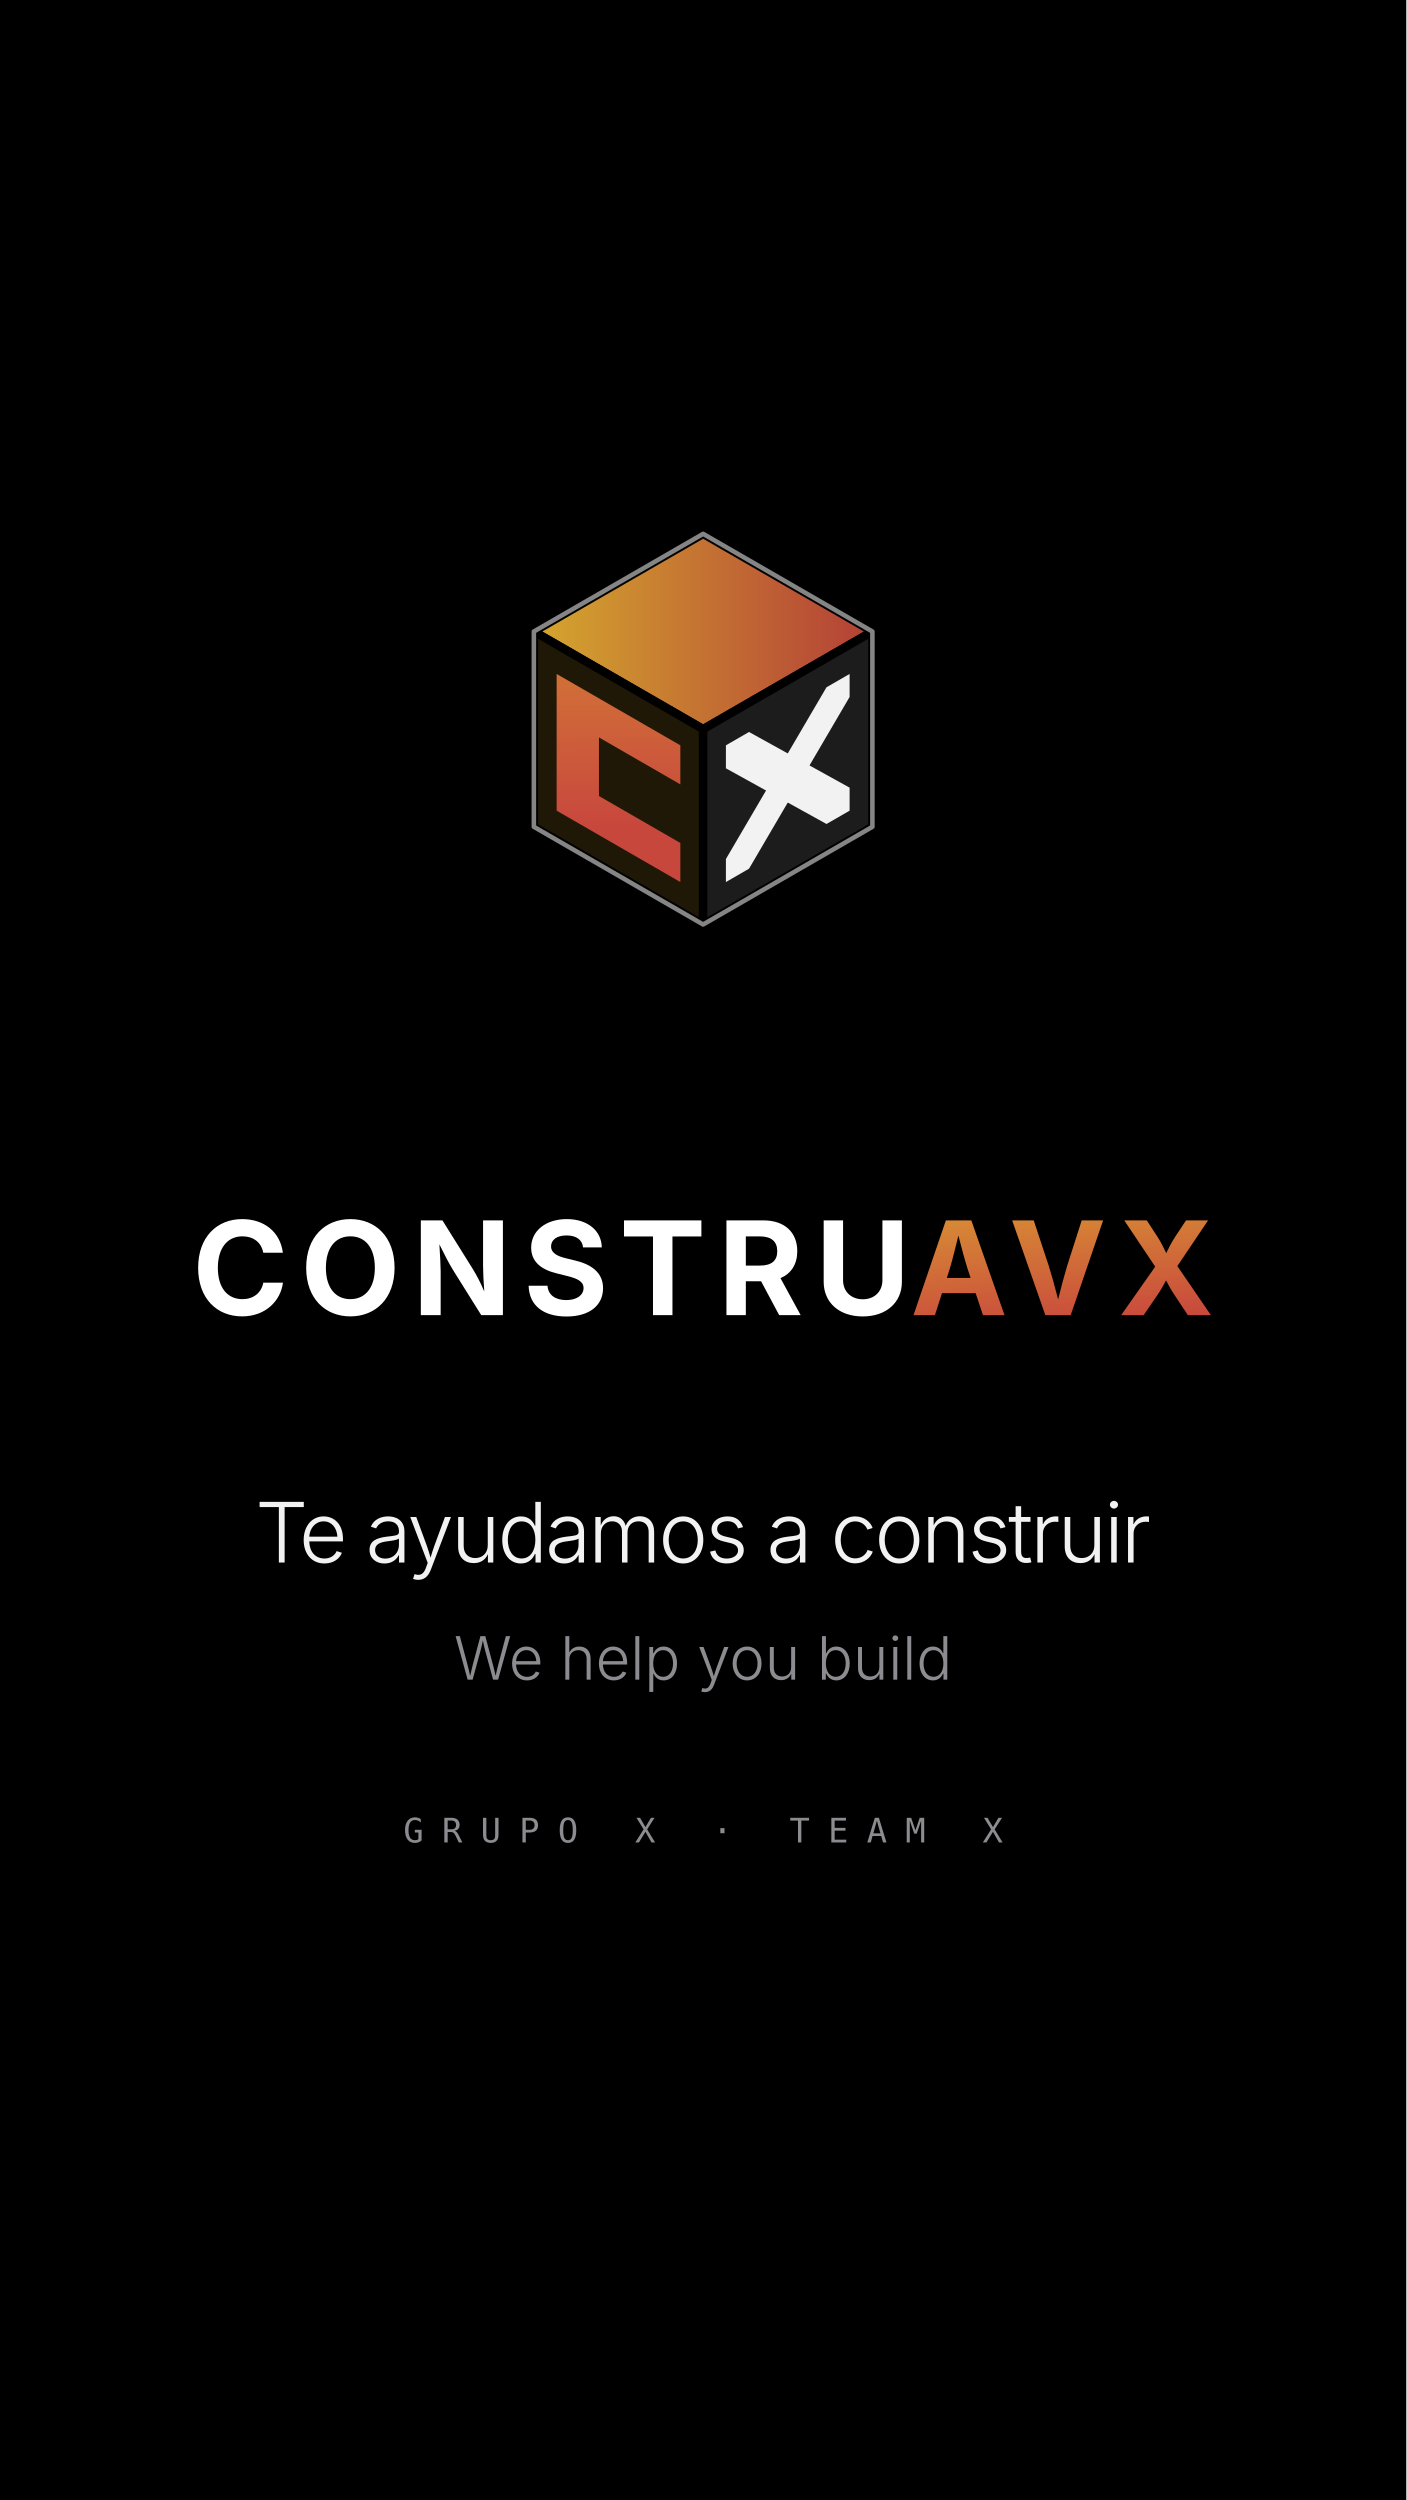
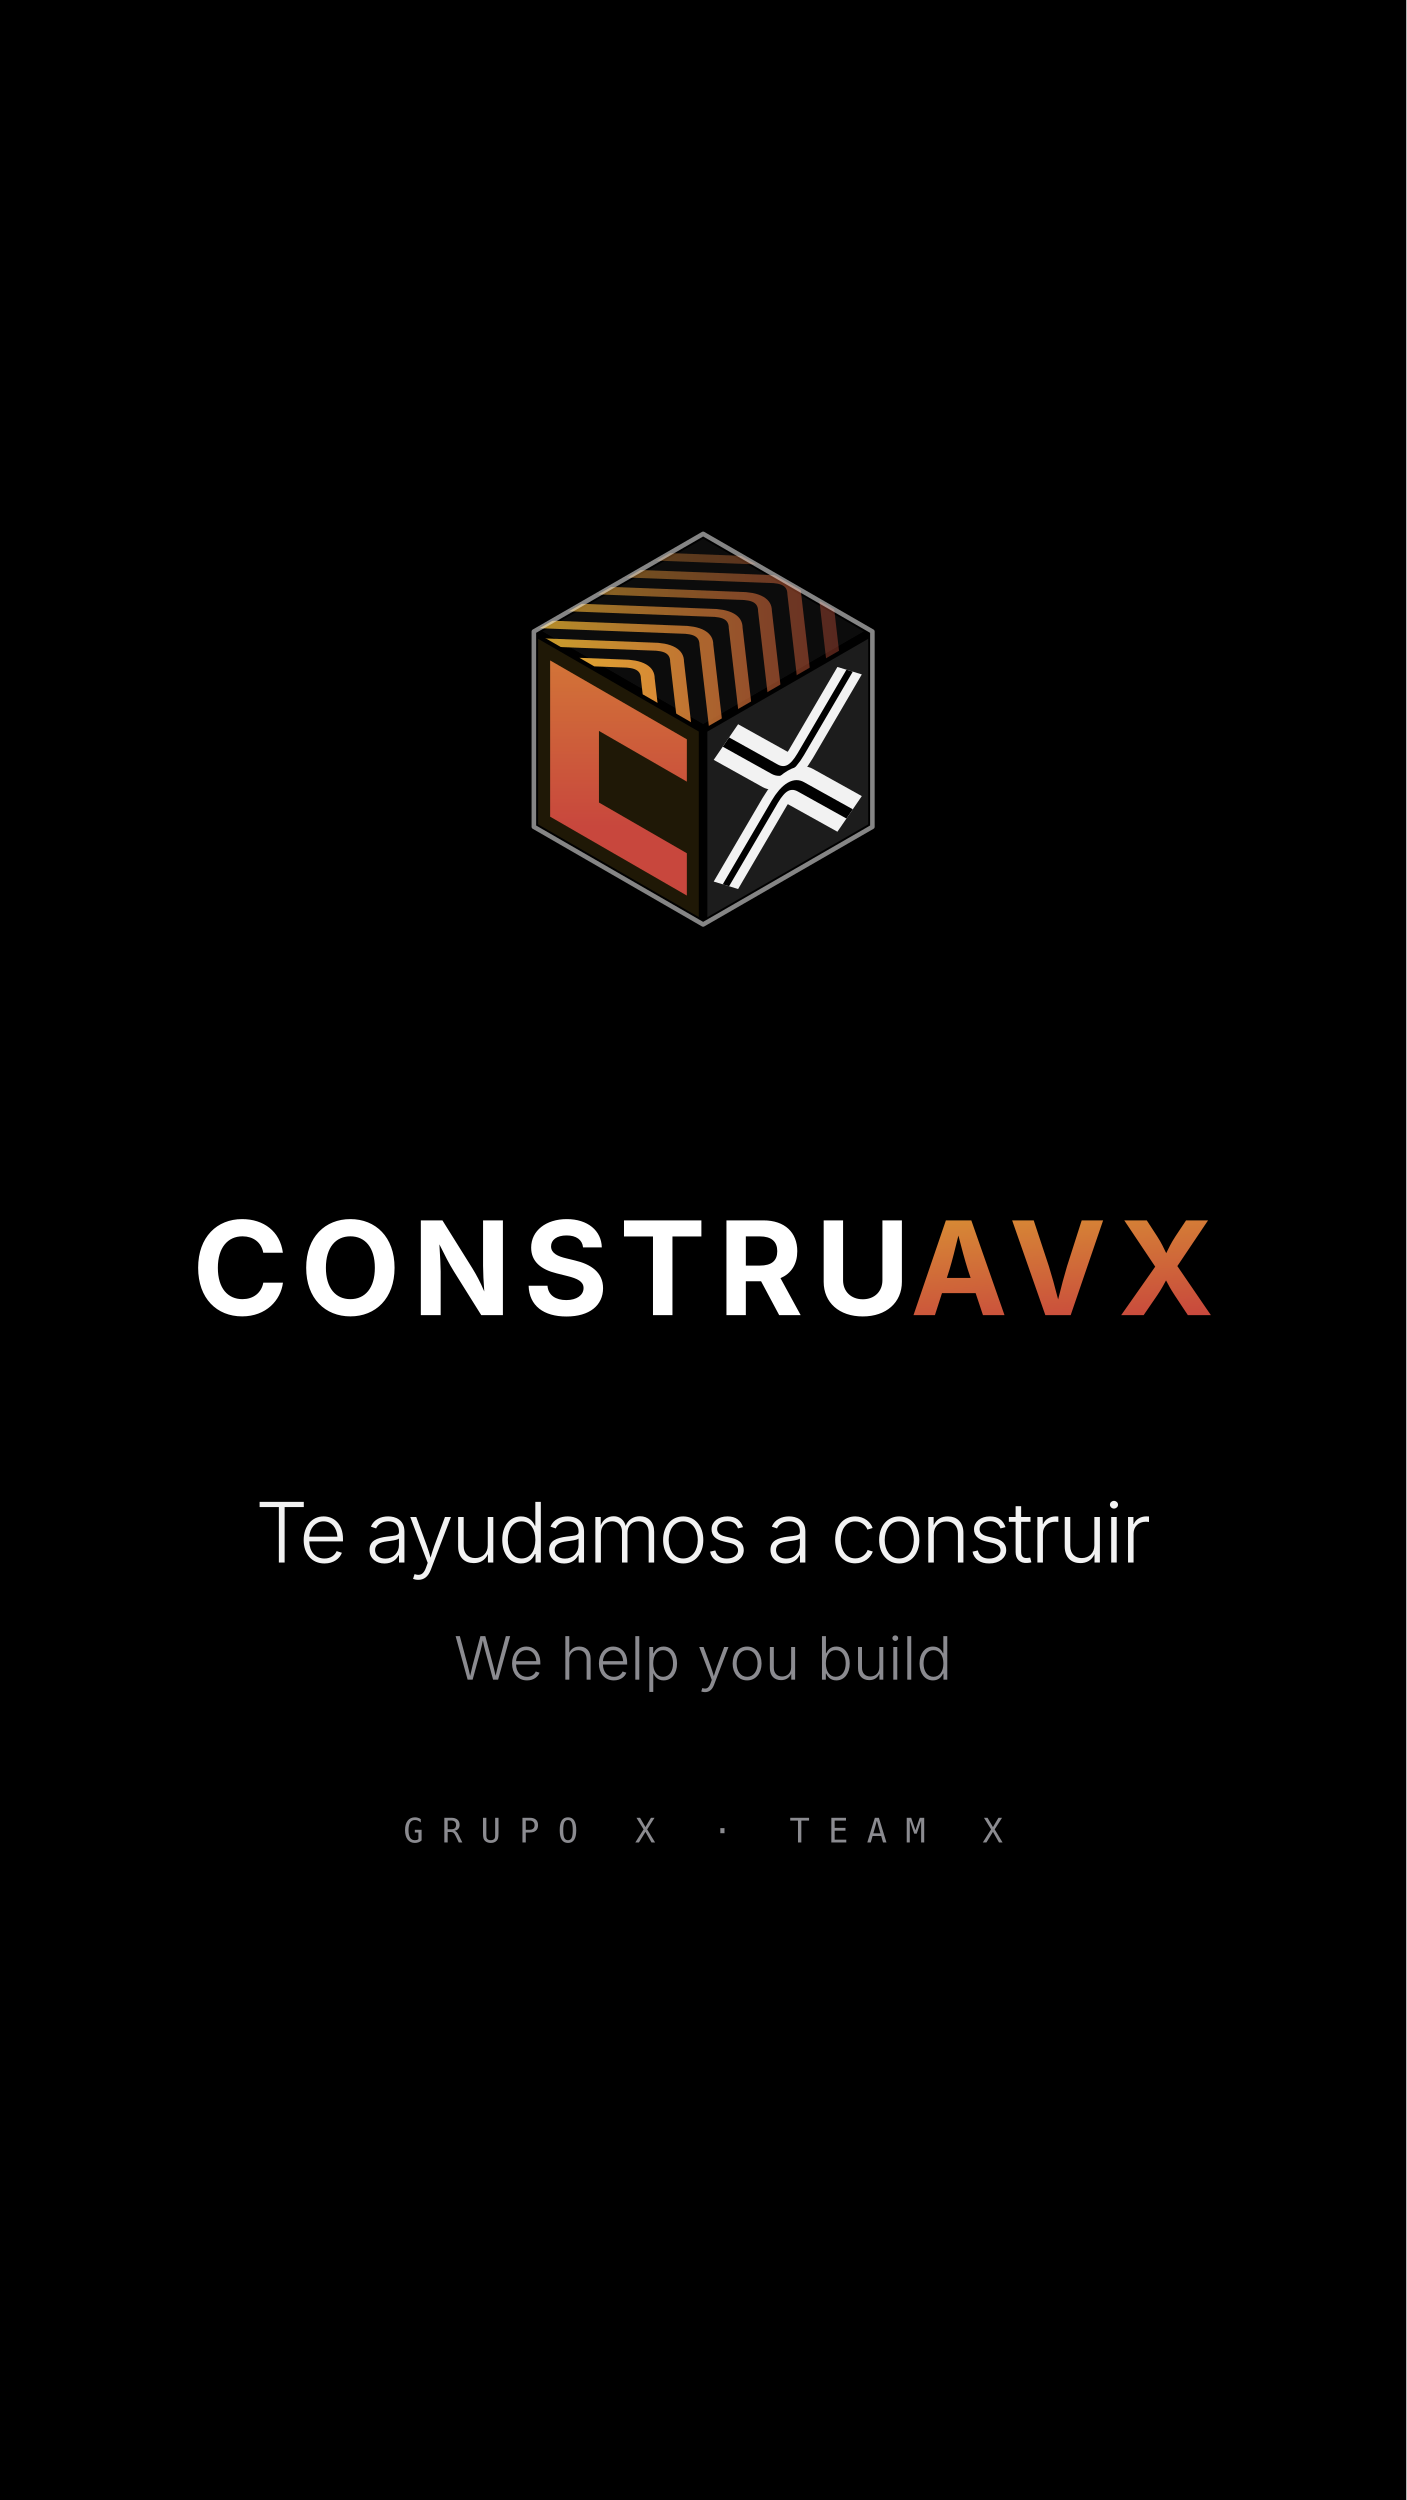
<svg xmlns="http://www.w3.org/2000/svg" viewBox="0 0 1080 1920">
  <rect width="1080" height="1920" fill="#000" />
  <g transform="translate(540.0 560.0) scale(2.500)">
    <defs>
      <linearGradient id="cgc" gradientUnits="userSpaceOnUse" x1="-52" y1="-30" x2="0" y2="60">
        <stop offset="0" stop-color="#E0B030" />
        <stop offset="1" stop-color="#C8473D" />
      </linearGradient>
-       <linearGradient id="tgc" gradientUnits="userSpaceOnUse" x1="-52" y1="-30" x2="52" y2="-30">
-         <stop offset="0" stop-color="#E0B030" stop-opacity=".95" />
-         <stop offset="1" stop-color="#C8473D" stop-opacity=".9" />
+       <linearGradient id="tgl" gradientUnits="userSpaceOnUse" x1="0" y1="0" x2="52" y2="52">
+         <stop offset="0" stop-color="#E0B030" />
+         <stop offset="1" stop-color="#C8473D" />
      </linearGradient>
-       <clipPath id="xcl">
-         <rect x="7" y="9" width="38" height="42" />
+       <clipPath id="tcl">
+         <rect x="0" y="0" width="52" height="52" />
+       </clipPath>
+       <clipPath id="fcl">
+         <rect x="0" y="0" width="52" height="60" />
      </clipPath>
    </defs>
    <g stroke="#000" stroke-width="2.6" stroke-linejoin="round">
-       <polygon points="0,-60 52,-30 0,0 -52,-30" fill="url(#tgc)" />
+       <polygon points="0,-60 52,-30 0,0 -52,-30" fill="#fff" fill-opacity=".05" />
      <polygon points="-52,-30 0,0 0,60 -52,30" fill="#E0B030" fill-opacity=".14" />
      <polygon points="0,0 52,-30 52,30 0,60" fill="#fff" fill-opacity=".11" />
    </g>
-     <polygon points="0,-60 52,-30 52,30 0,60 -52,30 -52,-30" fill="none" stroke="#f2f2f2" stroke-opacity=".55" stroke-width="1.4" stroke-linejoin="round" />
+     <g transform="matrix(1 .577 1 -.577 -52 -30)">
+       <g clip-path="url(#tcl)">
+         <path d="M-2 -16.0 L22 5.0 Q26 9.0 30 5.0 L54 -16.0" fill="none" stroke="url(#tgl)" stroke-width="3" stroke-linejoin="round" opacity="1.00" />
+         <path d="M-2 -7.0 L22 14.0 Q26 18.0 30 14.0 L54 -7.0" fill="none" stroke="url(#tgl)" stroke-width="3" stroke-linejoin="round" opacity="0.90" />
+         <path d="M-2 2.0 L22 23.0 Q26 27.0 30 23.0 L54 2.0" fill="none" stroke="url(#tgl)" stroke-width="3" stroke-linejoin="round" opacity="0.80" />
+         <path d="M-2 11.0 L22 32.0 Q26 36.0 30 32.0 L54 11.0" fill="none" stroke="url(#tgl)" stroke-width="3" stroke-linejoin="round" opacity="0.70" />
+         <path d="M-2 20.0 L22 41.0 Q26 45.0 30 41.0 L54 20.0" fill="none" stroke="url(#tgl)" stroke-width="3" stroke-linejoin="round" opacity="0.60" />
+         <path d="M-2 29.0 L22 50.0 Q26 54.0 30 50.0 L54 29.0" fill="none" stroke="url(#tgl)" stroke-width="3" stroke-linejoin="round" opacity="0.50" />
+         <path d="M-2 38.0 L22 59.0 Q26 63.0 30 59.0 L54 38.0" fill="none" stroke="url(#tgl)" stroke-width="3" stroke-linejoin="round" opacity="0.40" />
+       </g>
+     </g>
    <g transform="matrix(1 .577 0 1 -52 -30)">
-       <polygon points="7,9 45,9 45,21 20,21 20,39 45,39 45,51 7,51" fill="url(#cgc)" />
+       <polygon points="5,6 47,6 47,19 20,19 20,41 47,41 47,54 5,54" fill="url(#cgc)" />
    </g>
    <g transform="matrix(1 -.577 0 1 0 0)">
-       <g clip-path="url(#xcl)" stroke="#f2f2f2" stroke-width="10">
-         <line x1="3" y1="4" x2="49" y2="56" />
-         <line x1="49" y1="4" x2="3" y2="56" />
+       <g clip-path="url(#fcl)">
+         <path d="M7 8 L22 25 Q26 29.5 30 25 L45 8" fill="none" stroke="#f2f2f2" stroke-width="10" stroke-linejoin="round" />
+         <path d="M7 8 L22 25 Q26 29.5 30 25 L45 8" fill="none" stroke="#000" stroke-width="2.6" stroke-linejoin="round" />
+         <path d="M7 52 L22 35 Q26 30.5 30 35 L45 52" fill="none" stroke="#f2f2f2" stroke-width="10" stroke-linejoin="round" />
+         <path d="M7 52 L22 35 Q26 30.5 30 35 L45 52" fill="none" stroke="#000" stroke-width="2.6" stroke-linejoin="round" />
      </g>
    </g>
+     <polygon points="0,-60 52,-30 52,30 0,60 -52,30 -52,-30" fill="none" stroke="#f2f2f2" stroke-opacity=".55" stroke-width="1.4" stroke-linejoin="round" />
  </g>
  <defs>
    <linearGradient id="wg" x1="0" y1="0" x2="1" y2="1">
      <stop offset="0" stop-color="#E0B030" />
      <stop offset="1" stop-color="#C8473D" />
    </linearGradient>
  </defs>
  <text x="540" y="1010" text-anchor="middle" font-family="'Montserrat','Inter','Helvetica Neue',Arial,sans-serif" font-weight="700" font-size="100" letter-spacing="9.0" fill="#fff">CONSTRU<tspan fill="url(#wg)">AVX</tspan>
  </text>
  <text x="540" y="1200" text-anchor="middle" font-family="'Inter Tight','Inter','Helvetica Neue',Arial,sans-serif" font-weight="300" font-size="64" fill="#f2f2f2" letter-spacing="-2">Te ayudamos a construir</text>
  <text x="540" y="1290" text-anchor="middle" font-family="'Inter Tight','Inter','Helvetica Neue',Arial,sans-serif" font-weight="300" font-size="46" fill="#8b8b90" letter-spacing="0">We help you build</text>
  <text x="540" y="1415" text-anchor="middle" font-family="'JetBrains Mono','DejaVu Sans Mono',monospace" font-weight="400" font-size="26" fill="#8b8b90" letter-spacing="14">GRUPO X · TEAM X</text>
</svg>
